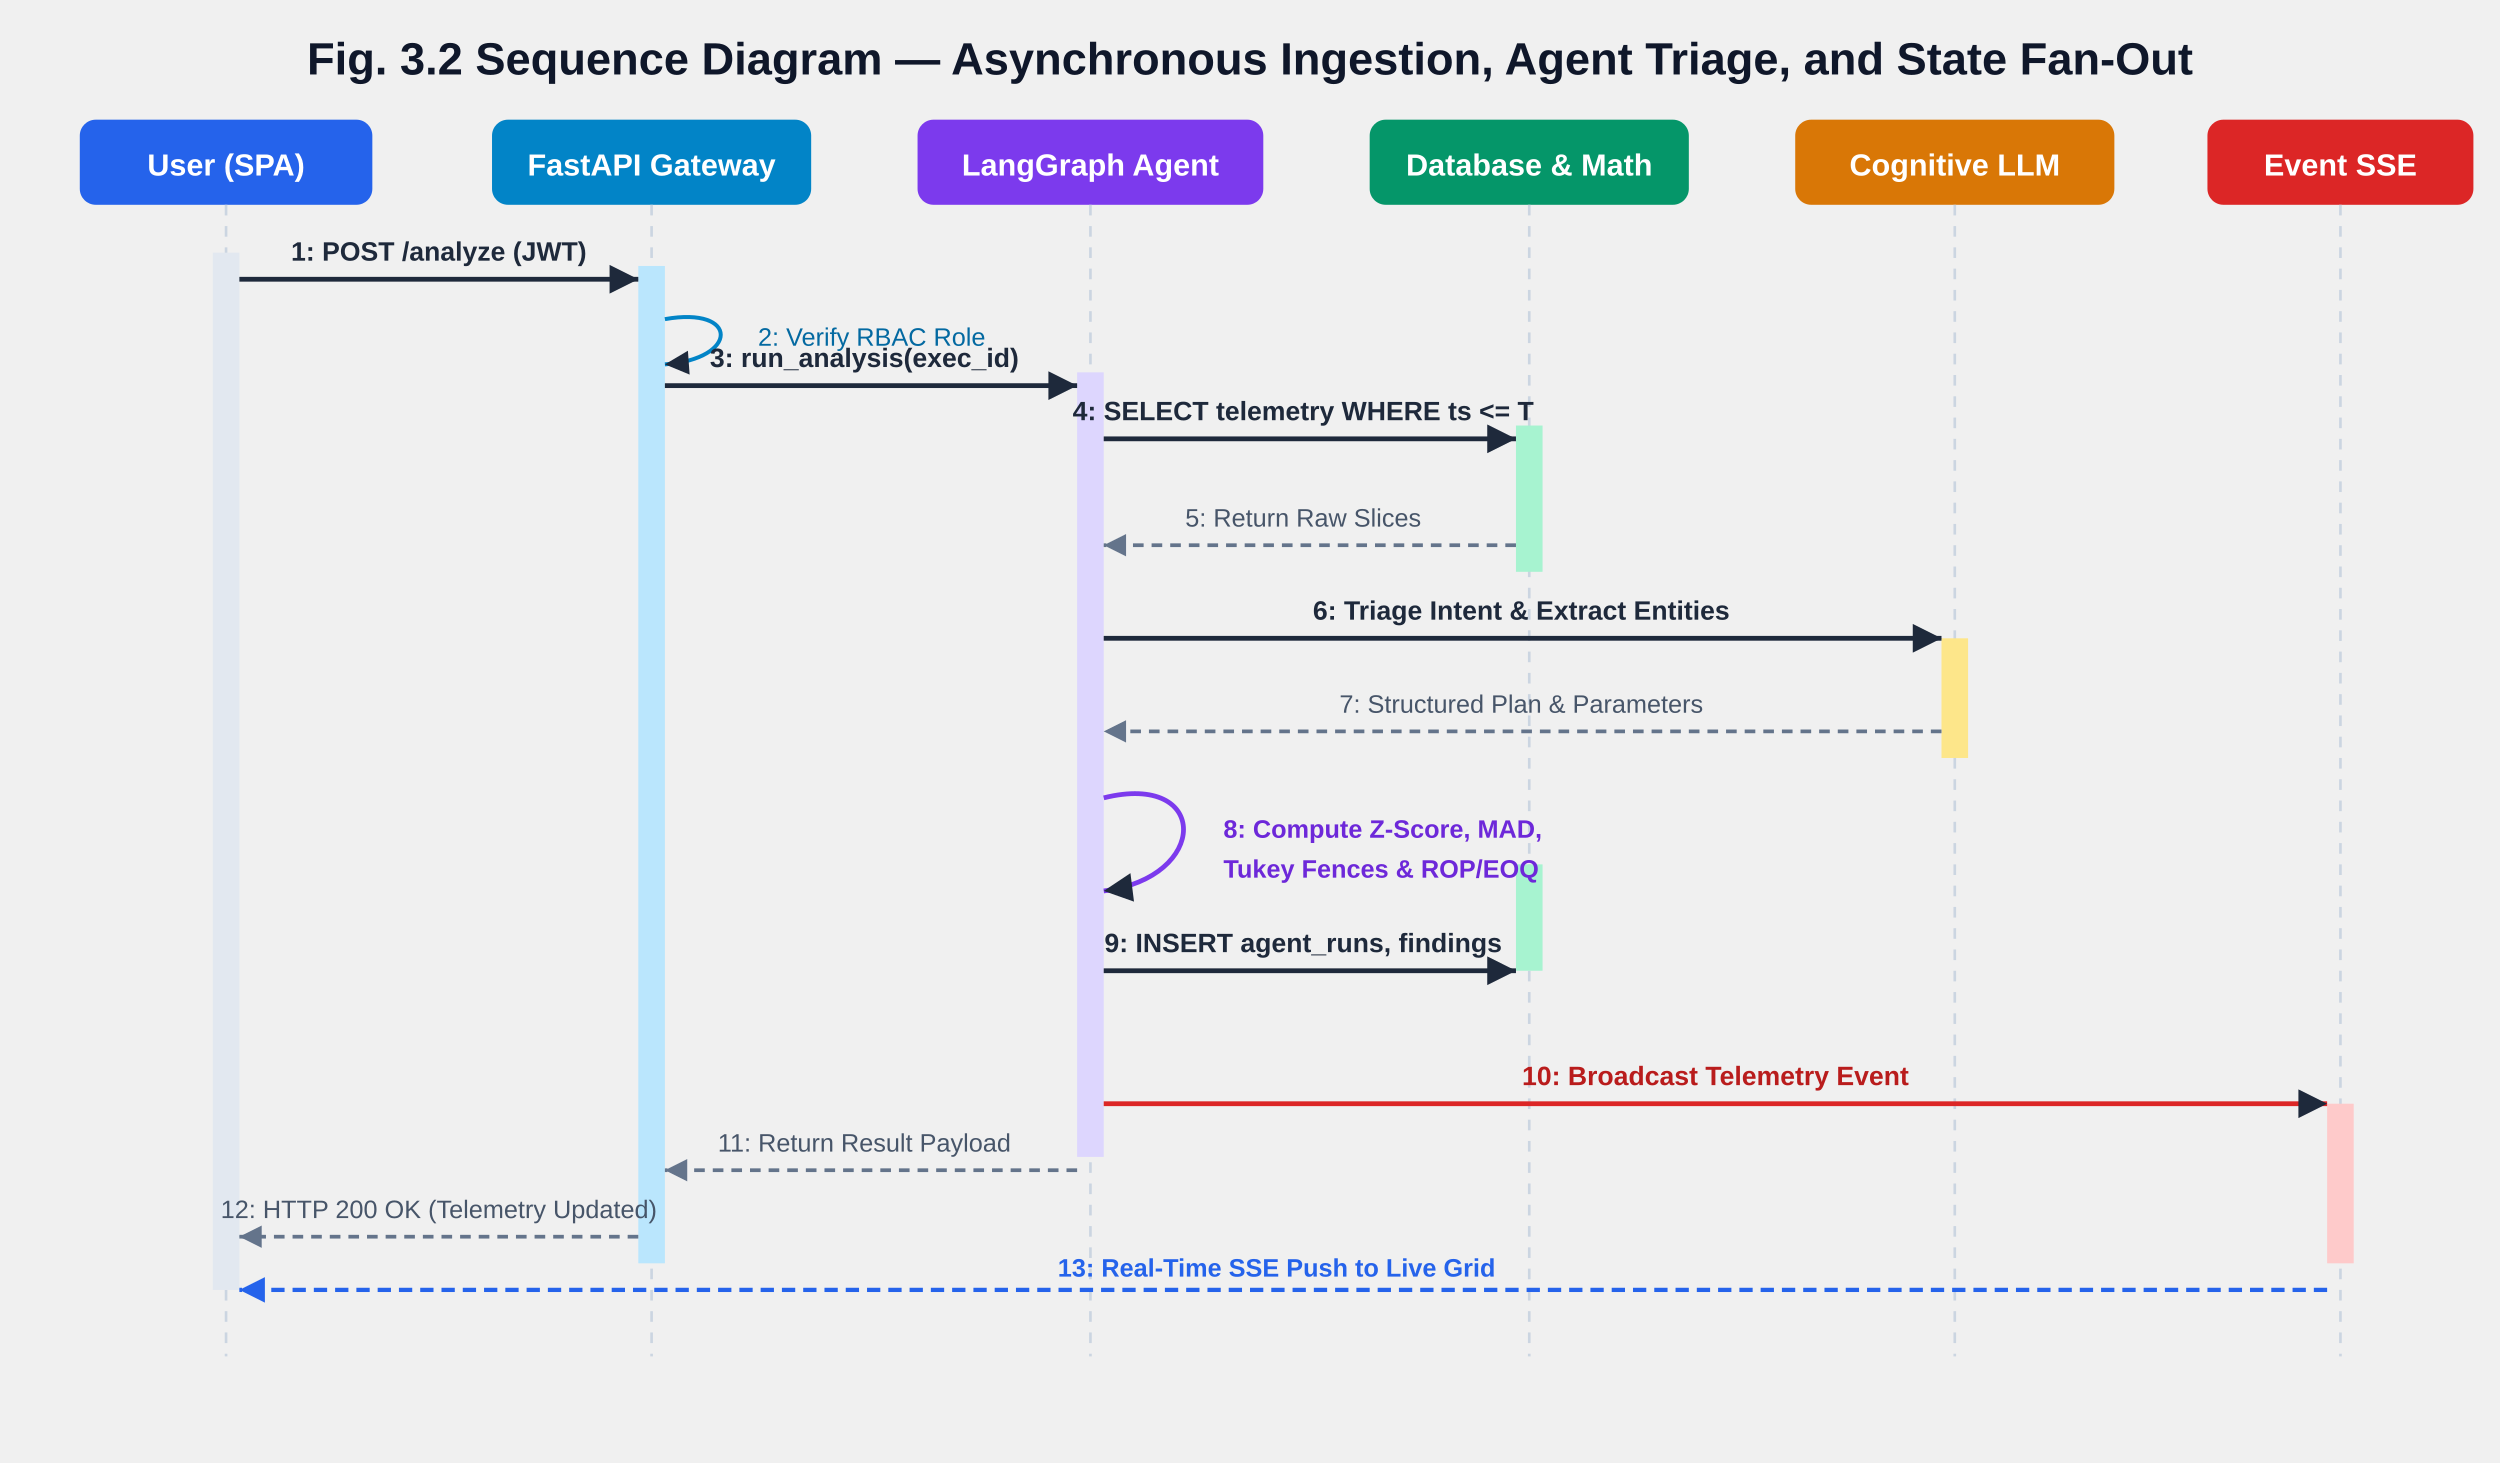
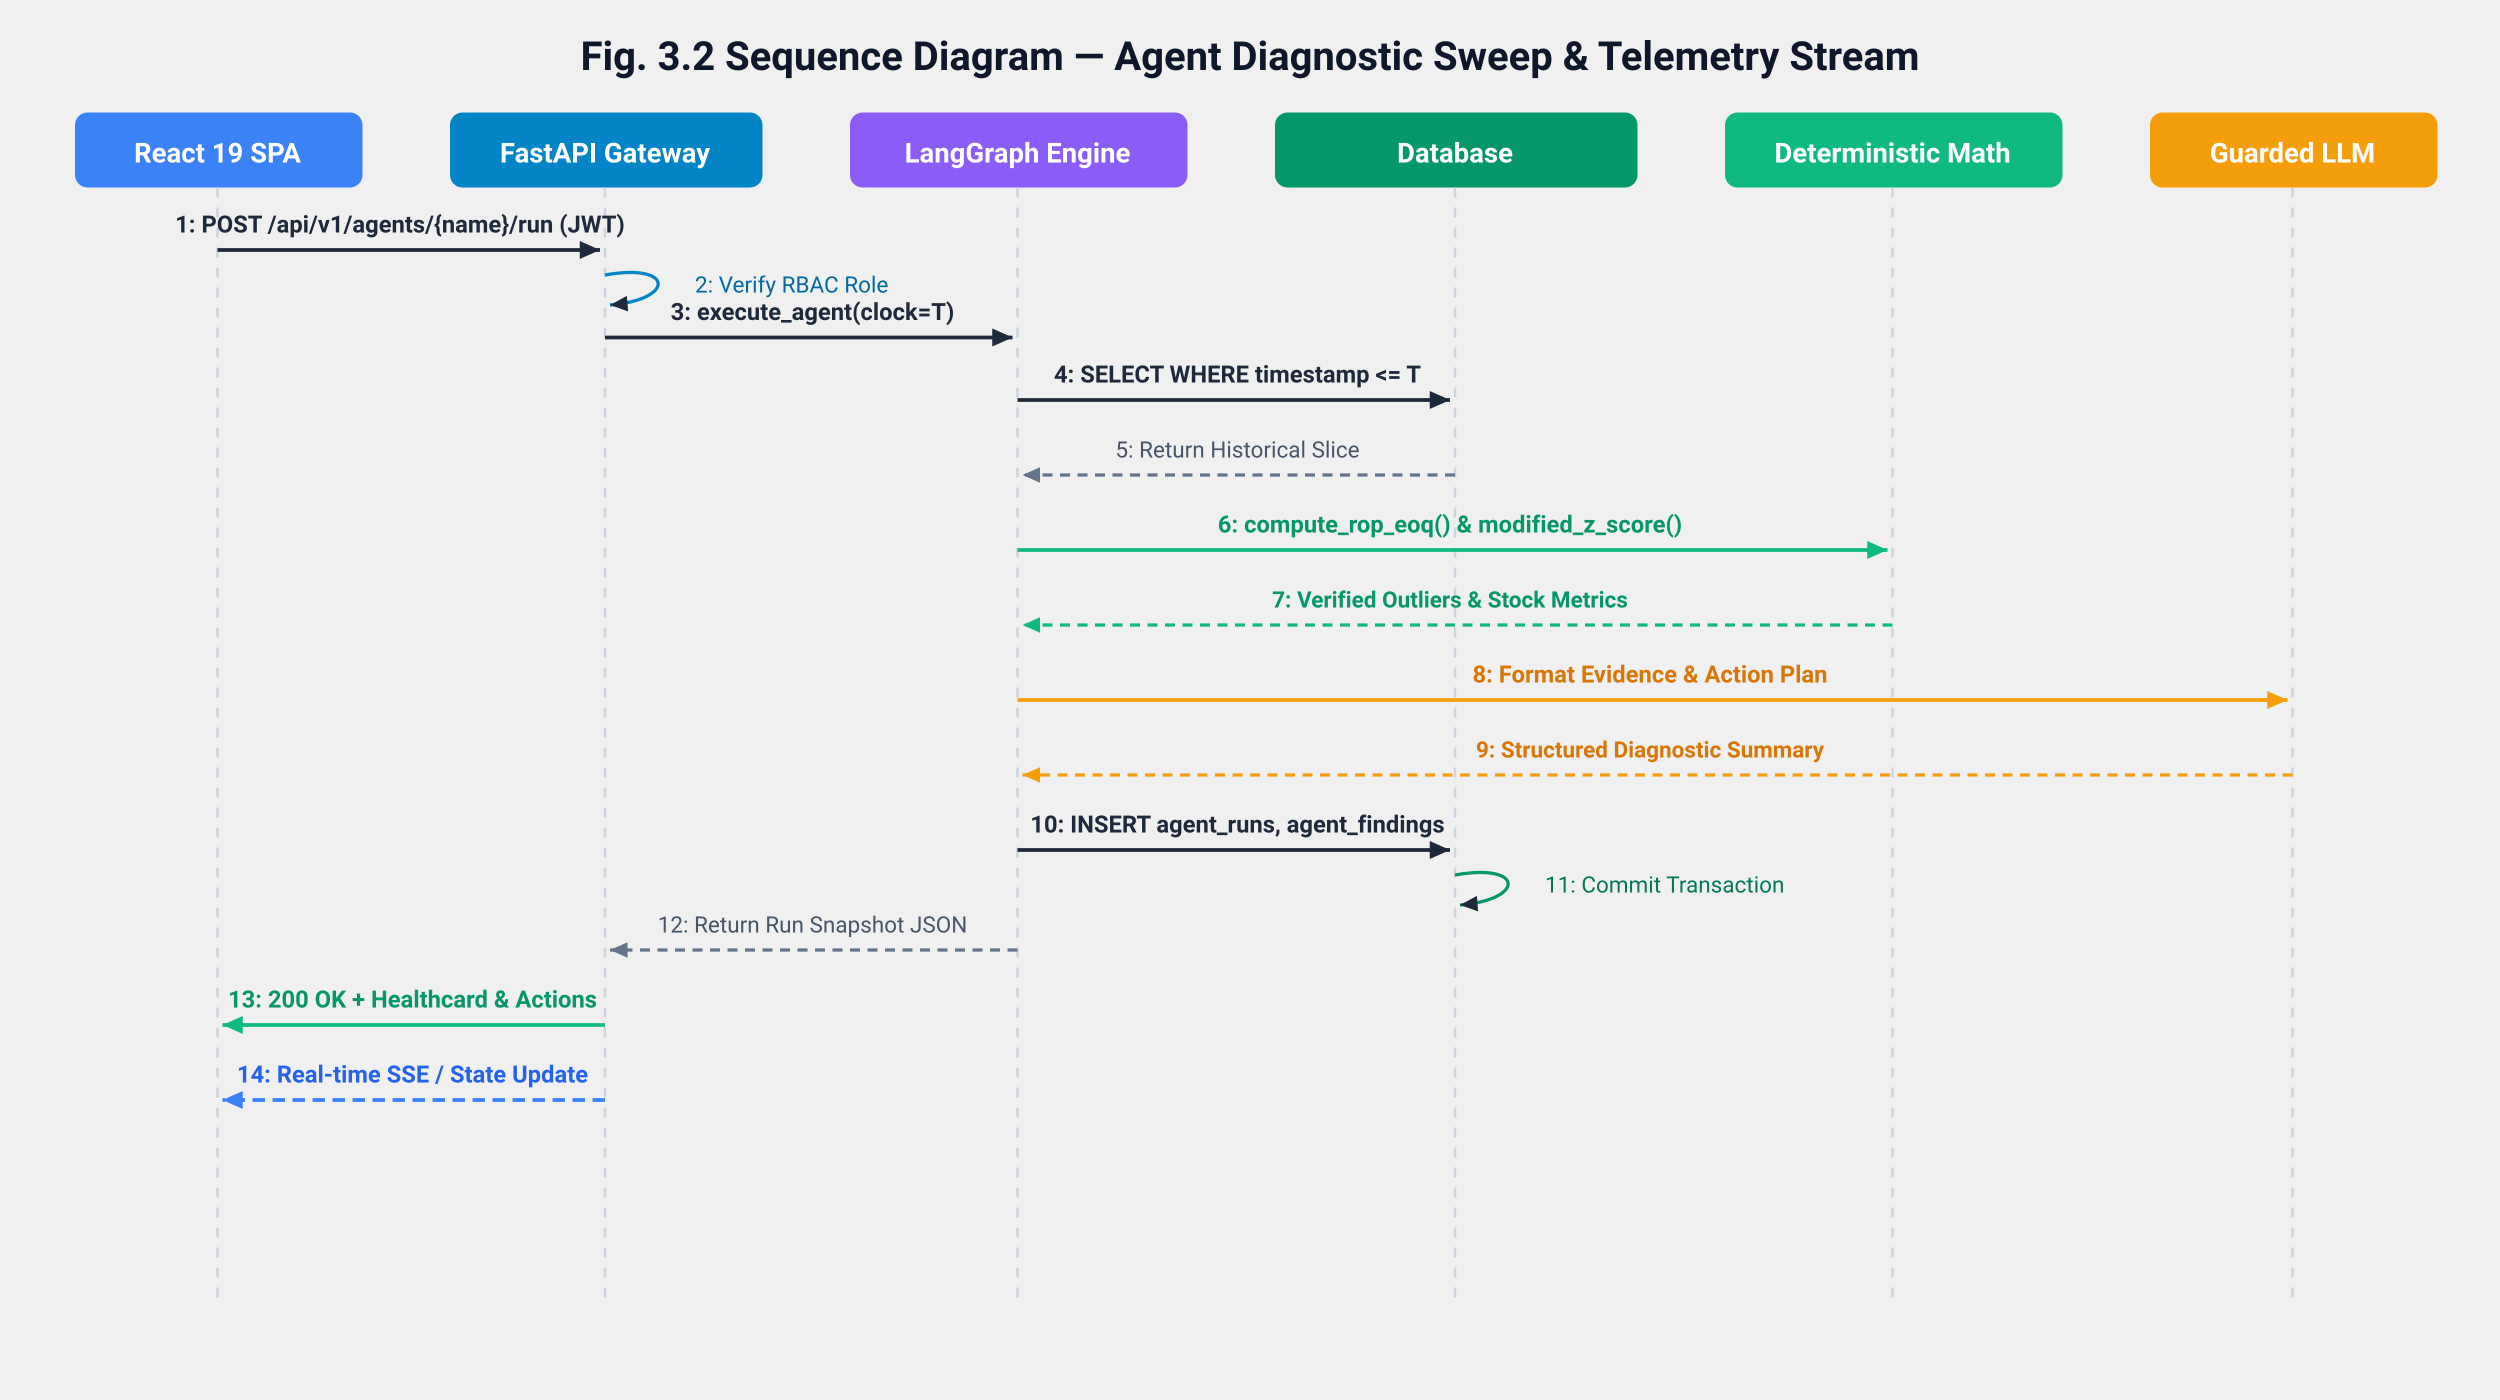
- <svg xmlns="http://www.w3.org/2000/svg" viewBox="0 0 940 550" width="100%" height="100%" style="background:#ffffff; font-family:'Segoe UI', Arial, sans-serif;">
+ <svg xmlns="http://www.w3.org/2000/svg" viewBox="0 0 1000 560" width="100%" height="100%" style="background:#ffffff; font-family:'Segoe UI', -apple-system, BlinkMacSystemFont, Roboto, sans-serif;">
  <defs>
-     <marker id="sar" viewBox="0 0 10 10" refX="10" refY="5" markerWidth="6" markerHeight="6" orient="auto-start-reverse">
-       <path d="M 0 0 L 10 5 L 0 10 z" fill="#1e293b" />
+     <marker id="sd_arr" viewBox="0 0 10 10" refX="9" refY="5" markerWidth="6" markerHeight="6" orient="auto">
+       <path d="M 0 1 L 9 5 L 0 9 z" fill="#1e293b" />
    </marker>
-     <marker id="sret" viewBox="0 0 10 10" refX="10" refY="5" markerWidth="6" markerHeight="6" orient="auto-start-reverse">
-       <path d="M 0 0 L 10 5 L 0 10 z" fill="#64748b" />
+     <marker id="sd_ret" viewBox="0 0 10 10" refX="9" refY="5" markerWidth="6" markerHeight="6" orient="auto">
+       <path d="M 0 1 L 9 5 L 0 9 z" fill="#64748b" />
    </marker>
-     <marker id="sws" viewBox="0 0 10 10" refX="10" refY="5" markerWidth="6" markerHeight="6" orient="auto-start-reverse">
-       <path d="M 0 0 L 10 5 L 0 10 z" fill="#2563eb" />
+     <marker id="sd_green" viewBox="0 0 10 10" refX="9" refY="5" markerWidth="6" markerHeight="6" orient="auto">
+       <path d="M 0 1 L 9 5 L 0 9 z" fill="#10b981" />
+     </marker>
+     <marker id="sd_orange" viewBox="0 0 10 10" refX="9" refY="5" markerWidth="6" markerHeight="6" orient="auto">
+       <path d="M 0 1 L 9 5 L 0 9 z" fill="#f59e0b" />
+     </marker>
+     <marker id="sd_blue" viewBox="0 0 10 10" refX="9" refY="5" markerWidth="6" markerHeight="6" orient="auto">
+       <path d="M 0 1 L 9 5 L 0 9 z" fill="#3b82f6" />
    </marker>
  </defs>
-   <text x="470" y="28" text-anchor="middle" font-size="17" font-weight="bold" fill="#0f172a">Fig. 3.2 Sequence Diagram — Asynchronous Ingestion, Agent Triage, and State Fan-Out</text>
-   <rect x="30" y="45" width="110" height="32" rx="6" fill="#2563eb" />
-   <text x="85" y="66" text-anchor="middle" font-size="11.5" font-weight="bold" fill="#ffffff">User (SPA)</text>
-   <line x1="85" y1="77" x2="85" y2="510" stroke="#cbd5e1" stroke-dasharray="4,4" />
-   <rect x="185" y="45" width="120" height="32" rx="6" fill="#0284c7" />
-   <text x="245" y="66" text-anchor="middle" font-size="11.5" font-weight="bold" fill="#ffffff">FastAPI Gateway</text>
-   <line x1="245" y1="77" x2="245" y2="510" stroke="#cbd5e1" stroke-dasharray="4,4" />
-   <rect x="345" y="45" width="130" height="32" rx="6" fill="#7c3aed" />
-   <text x="410" y="66" text-anchor="middle" font-size="11.5" font-weight="bold" fill="#ffffff">LangGraph Agent</text>
-   <line x1="410" y1="77" x2="410" y2="510" stroke="#cbd5e1" stroke-dasharray="4,4" />
-   <rect x="515" y="45" width="120" height="32" rx="6" fill="#059669" />
-   <text x="575" y="66" text-anchor="middle" font-size="11.5" font-weight="bold" fill="#ffffff">Database &amp; Math</text>
-   <line x1="575" y1="77" x2="575" y2="510" stroke="#cbd5e1" stroke-dasharray="4,4" />
-   <rect x="675" y="45" width="120" height="32" rx="6" fill="#d97706" />
-   <text x="735" y="66" text-anchor="middle" font-size="11.5" font-weight="bold" fill="#ffffff">Cognitive LLM</text>
-   <line x1="735" y1="77" x2="735" y2="510" stroke="#cbd5e1" stroke-dasharray="4,4" />
-   <rect x="830" y="45" width="100" height="32" rx="6" fill="#dc2626" />
-   <text x="880" y="66" text-anchor="middle" font-size="11.5" font-weight="bold" fill="#ffffff">Event SSE</text>
-   <line x1="880" y1="77" x2="880" y2="510" stroke="#cbd5e1" stroke-dasharray="4,4" />
-   <rect x="80" y="95" width="10" height="390" fill="#e2e8f0" />
-   <rect x="240" y="100" width="10" height="375" fill="#bae6fd" />
-   <rect x="405" y="140" width="10" height="295" fill="#ddd6fe" />
-   <rect x="570" y="160" width="10" height="55" fill="#a7f3d0" />
-   <rect x="730" y="240" width="10" height="45" fill="#fde68a" />
-   <rect x="570" y="325" width="10" height="40" fill="#a7f3d0" />
-   <rect x="875" y="415" width="10" height="60" fill="#fecaca" />
-   <line x1="90" y1="105" x2="240" y2="105" stroke="#1e293b" stroke-width="1.8" marker-end="url(#sar)" />
-   <text x="165" y="98" text-anchor="middle" font-size="10" font-weight="600" fill="#1e293b">1: POST /analyze (JWT)</text>
-   <path d="M 250 120 C 278 115, 278 135, 250 137" stroke="#0284c7" stroke-width="1.5" fill="none" marker-end="url(#sar)" />
-   <text x="285" y="130" font-size="9.5" fill="#0369a1">2: Verify RBAC Role</text>
-   <line x1="250" y1="145" x2="405" y2="145" stroke="#1e293b" stroke-width="1.8" marker-end="url(#sar)" />
-   <text x="325" y="138" text-anchor="middle" font-size="10" font-weight="600" fill="#1e293b">3: run_analysis(exec_id)</text>
-   <line x1="415" y1="165" x2="570" y2="165" stroke="#1e293b" stroke-width="1.8" marker-end="url(#sar)" />
-   <text x="490" y="158" text-anchor="middle" font-size="10" font-weight="600" fill="#1e293b">4: SELECT telemetry WHERE ts &lt;= T</text>
-   <line x1="570" y1="205" x2="415" y2="205" stroke="#64748b" stroke-width="1.4" stroke-dasharray="4,3" marker-end="url(#sret)" />
-   <text x="490" y="198" text-anchor="middle" font-size="9.5" fill="#475569">5: Return Raw Slices</text>
-   <line x1="415" y1="240" x2="730" y2="240" stroke="#1e293b" stroke-width="1.8" marker-end="url(#sar)" />
-   <text x="572" y="233" text-anchor="middle" font-size="10" font-weight="600" fill="#1e293b">6: Triage Intent &amp; Extract Entities</text>
-   <line x1="730" y1="275" x2="415" y2="275" stroke="#64748b" stroke-width="1.4" stroke-dasharray="4,3" marker-end="url(#sret)" />
-   <text x="572" y="268" text-anchor="middle" font-size="9.5" fill="#475569">7: Structured Plan &amp; Parameters</text>
-   <path d="M 415 300 C 455 290, 455 330, 415 335" stroke="#7c3aed" stroke-width="1.8" fill="none" marker-end="url(#sar)" />
-   <text x="460" y="315" font-size="9.5" font-weight="bold" fill="#6d28d9">8: Compute Z-Score, MAD,</text>
-   <text x="460" y="330" font-size="9.5" font-weight="bold" fill="#6d28d9">Tukey Fences &amp; ROP/EOQ</text>
-   <line x1="415" y1="365" x2="570" y2="365" stroke="#1e293b" stroke-width="1.8" marker-end="url(#sar)" />
-   <text x="490" y="358" text-anchor="middle" font-size="10" font-weight="600" fill="#1e293b">9: INSERT agent_runs, findings</text>
-   <line x1="415" y1="415" x2="875" y2="415" stroke="#dc2626" stroke-width="1.8" marker-end="url(#sar)" />
-   <text x="645" y="408" text-anchor="middle" font-size="10" font-weight="600" fill="#b91c1c">10: Broadcast Telemetry Event</text>
-   <line x1="405" y1="440" x2="250" y2="440" stroke="#64748b" stroke-width="1.4" stroke-dasharray="4,3" marker-end="url(#sret)" />
-   <text x="325" y="433" text-anchor="middle" font-size="9.5" fill="#475569">11: Return Result Payload</text>
-   <line x1="240" y1="465" x2="90" y2="465" stroke="#64748b" stroke-width="1.4" stroke-dasharray="4,3" marker-end="url(#sret)" />
-   <text x="165" y="458" text-anchor="middle" font-size="9.5" fill="#475569">12: HTTP 200 OK (Telemetry Updated)</text>
-   <line x1="875" y1="485" x2="90" y2="485" stroke="#2563eb" stroke-width="1.6" stroke-dasharray="5,3" marker-end="url(#sws)" />
-   <text x="480" y="480" text-anchor="middle" font-size="9.5" font-weight="bold" fill="#2563eb">13: Real-Time SSE Push to Live Grid</text>
+   <text x="500" y="28" text-anchor="middle" font-size="16" font-weight="bold" fill="#0f172a">Fig. 3.2 Sequence Diagram — Agent Diagnostic Sweep &amp; Telemetry Stream</text>
+   <rect x="30" y="45" width="115" height="30" rx="5" fill="#3b82f6" />
+   <text x="87" y="65" text-anchor="middle" font-size="11" font-weight="bold" fill="#ffffff">React 19 SPA</text>
+   <line x1="87" y1="75" x2="87" y2="520" stroke="#cbd5e1" stroke-dasharray="4,4" />
+   <rect x="180" y="45" width="125" height="30" rx="5" fill="#0284c7" />
+   <text x="242" y="65" text-anchor="middle" font-size="11" font-weight="bold" fill="#ffffff">FastAPI Gateway</text>
+   <line x1="242" y1="75" x2="242" y2="520" stroke="#cbd5e1" stroke-dasharray="4,4" />
+   <rect x="340" y="45" width="135" height="30" rx="5" fill="#8b5cf6" />
+   <text x="407" y="65" text-anchor="middle" font-size="11" font-weight="bold" fill="#ffffff">LangGraph Engine</text>
+   <line x1="407" y1="75" x2="407" y2="520" stroke="#cbd5e1" stroke-dasharray="4,4" />
+   <rect x="510" y="45" width="145" height="30" rx="5" fill="#059669" />
+   <text x="582" y="65" text-anchor="middle" font-size="11" font-weight="bold" fill="#ffffff">Database</text>
+   <line x1="582" y1="75" x2="582" y2="520" stroke="#cbd5e1" stroke-dasharray="4,4" />
+   <rect x="690" y="45" width="135" height="30" rx="5" fill="#10b981" />
+   <text x="757" y="65" text-anchor="middle" font-size="11" font-weight="bold" fill="#ffffff">Deterministic Math</text>
+   <line x1="757" y1="75" x2="757" y2="520" stroke="#cbd5e1" stroke-dasharray="4,4" />
+   <rect x="860" y="45" width="115" height="30" rx="5" fill="#f59e0b" />
+   <text x="917" y="65" text-anchor="middle" font-size="11" font-weight="bold" fill="#ffffff">Guarded LLM</text>
+   <line x1="917" y1="75" x2="917" y2="520" stroke="#cbd5e1" stroke-dasharray="4,4" />
+   <line x1="87" y1="100" x2="240" y2="100" stroke="#1e293b" stroke-width="1.5" marker-end="url(#sd_arr)" />
+   <text x="160" y="93" text-anchor="middle" font-size="9.5" font-weight="600" fill="#1e293b">1: POST /api/v1/agents/{name}/run (JWT)</text>
+   <path d="M 242 110 C 270 105, 270 120, 244 122" stroke="#0284c7" stroke-width="1.3" fill="none" marker-end="url(#sd_arr)" />
+   <text x="278" y="117" font-size="9" fill="#0369a1">2: Verify RBAC Role</text>
+   <line x1="242" y1="135" x2="405" y2="135" stroke="#1e293b" stroke-width="1.5" marker-end="url(#sd_arr)" />
+   <text x="325" y="128" text-anchor="middle" font-size="9.5" font-weight="600" fill="#1e293b">3: execute_agent(clock=T)</text>
+   <line x1="407" y1="160" x2="580" y2="160" stroke="#1e293b" stroke-width="1.5" marker-end="url(#sd_arr)" />
+   <text x="495" y="153" text-anchor="middle" font-size="9.5" font-weight="600" fill="#1e293b">4: SELECT WHERE timestamp &lt;= T</text>
+   <line x1="582" y1="190" x2="409" y2="190" stroke="#64748b" stroke-width="1.3" stroke-dasharray="4,3" marker-end="url(#sd_ret)" />
+   <text x="495" y="183" text-anchor="middle" font-size="9" fill="#475569">5: Return Historical Slice</text>
+   <line x1="407" y1="220" x2="755" y2="220" stroke="#10b981" stroke-width="1.5" marker-end="url(#sd_green)" />
+   <text x="580" y="213" text-anchor="middle" font-size="9.5" font-weight="bold" fill="#059669">6: compute_rop_eoq() &amp; modified_z_score()</text>
+   <line x1="757" y1="250" x2="409" y2="250" stroke="#10b981" stroke-width="1.3" stroke-dasharray="4,3" marker-end="url(#sd_green)" />
+   <text x="580" y="243" text-anchor="middle" font-size="9" font-weight="600" fill="#059669">7: Verified Outliers &amp; Stock Metrics</text>
+   <line x1="407" y1="280" x2="915" y2="280" stroke="#f59e0b" stroke-width="1.5" marker-end="url(#sd_orange)" />
+   <text x="660" y="273" text-anchor="middle" font-size="9.5" font-weight="bold" fill="#d97706">8: Format Evidence &amp; Action Plan</text>
+   <line x1="917" y1="310" x2="409" y2="310" stroke="#f59e0b" stroke-width="1.3" stroke-dasharray="4,3" marker-end="url(#sd_orange)" />
+   <text x="660" y="303" text-anchor="middle" font-size="9" font-weight="600" fill="#d97706">9: Structured Diagnostic Summary</text>
+   <line x1="407" y1="340" x2="580" y2="340" stroke="#1e293b" stroke-width="1.5" marker-end="url(#sd_arr)" />
+   <text x="495" y="333" text-anchor="middle" font-size="9.5" font-weight="600" fill="#1e293b">10: INSERT agent_runs, agent_findings</text>
+   <path d="M 582 350 C 610 345, 610 360, 584 362" stroke="#059669" stroke-width="1.3" fill="none" marker-end="url(#sd_arr)" />
+   <text x="618" y="357" font-size="9" fill="#047857">11: Commit Transaction</text>
+   <line x1="407" y1="380" x2="244" y2="380" stroke="#64748b" stroke-width="1.3" stroke-dasharray="4,3" marker-end="url(#sd_ret)" />
+   <text x="325" y="373" text-anchor="middle" font-size="9" fill="#475569">12: Return Run Snapshot JSON</text>
+   <line x1="242" y1="410" x2="89" y2="410" stroke="#10b981" stroke-width="1.5" marker-end="url(#sd_green)" />
+   <text x="165" y="403" text-anchor="middle" font-size="9.5" font-weight="bold" fill="#059669">13: 200 OK + Healthcard &amp; Actions</text>
+   <line x1="242" y1="440" x2="89" y2="440" stroke="#3b82f6" stroke-width="1.5" stroke-dasharray="5,3" marker-end="url(#sd_blue)" />
+   <text x="165" y="433" text-anchor="middle" font-size="9.5" font-weight="bold" fill="#2563eb">14: Real-time SSE / State Update</text>
</svg>
